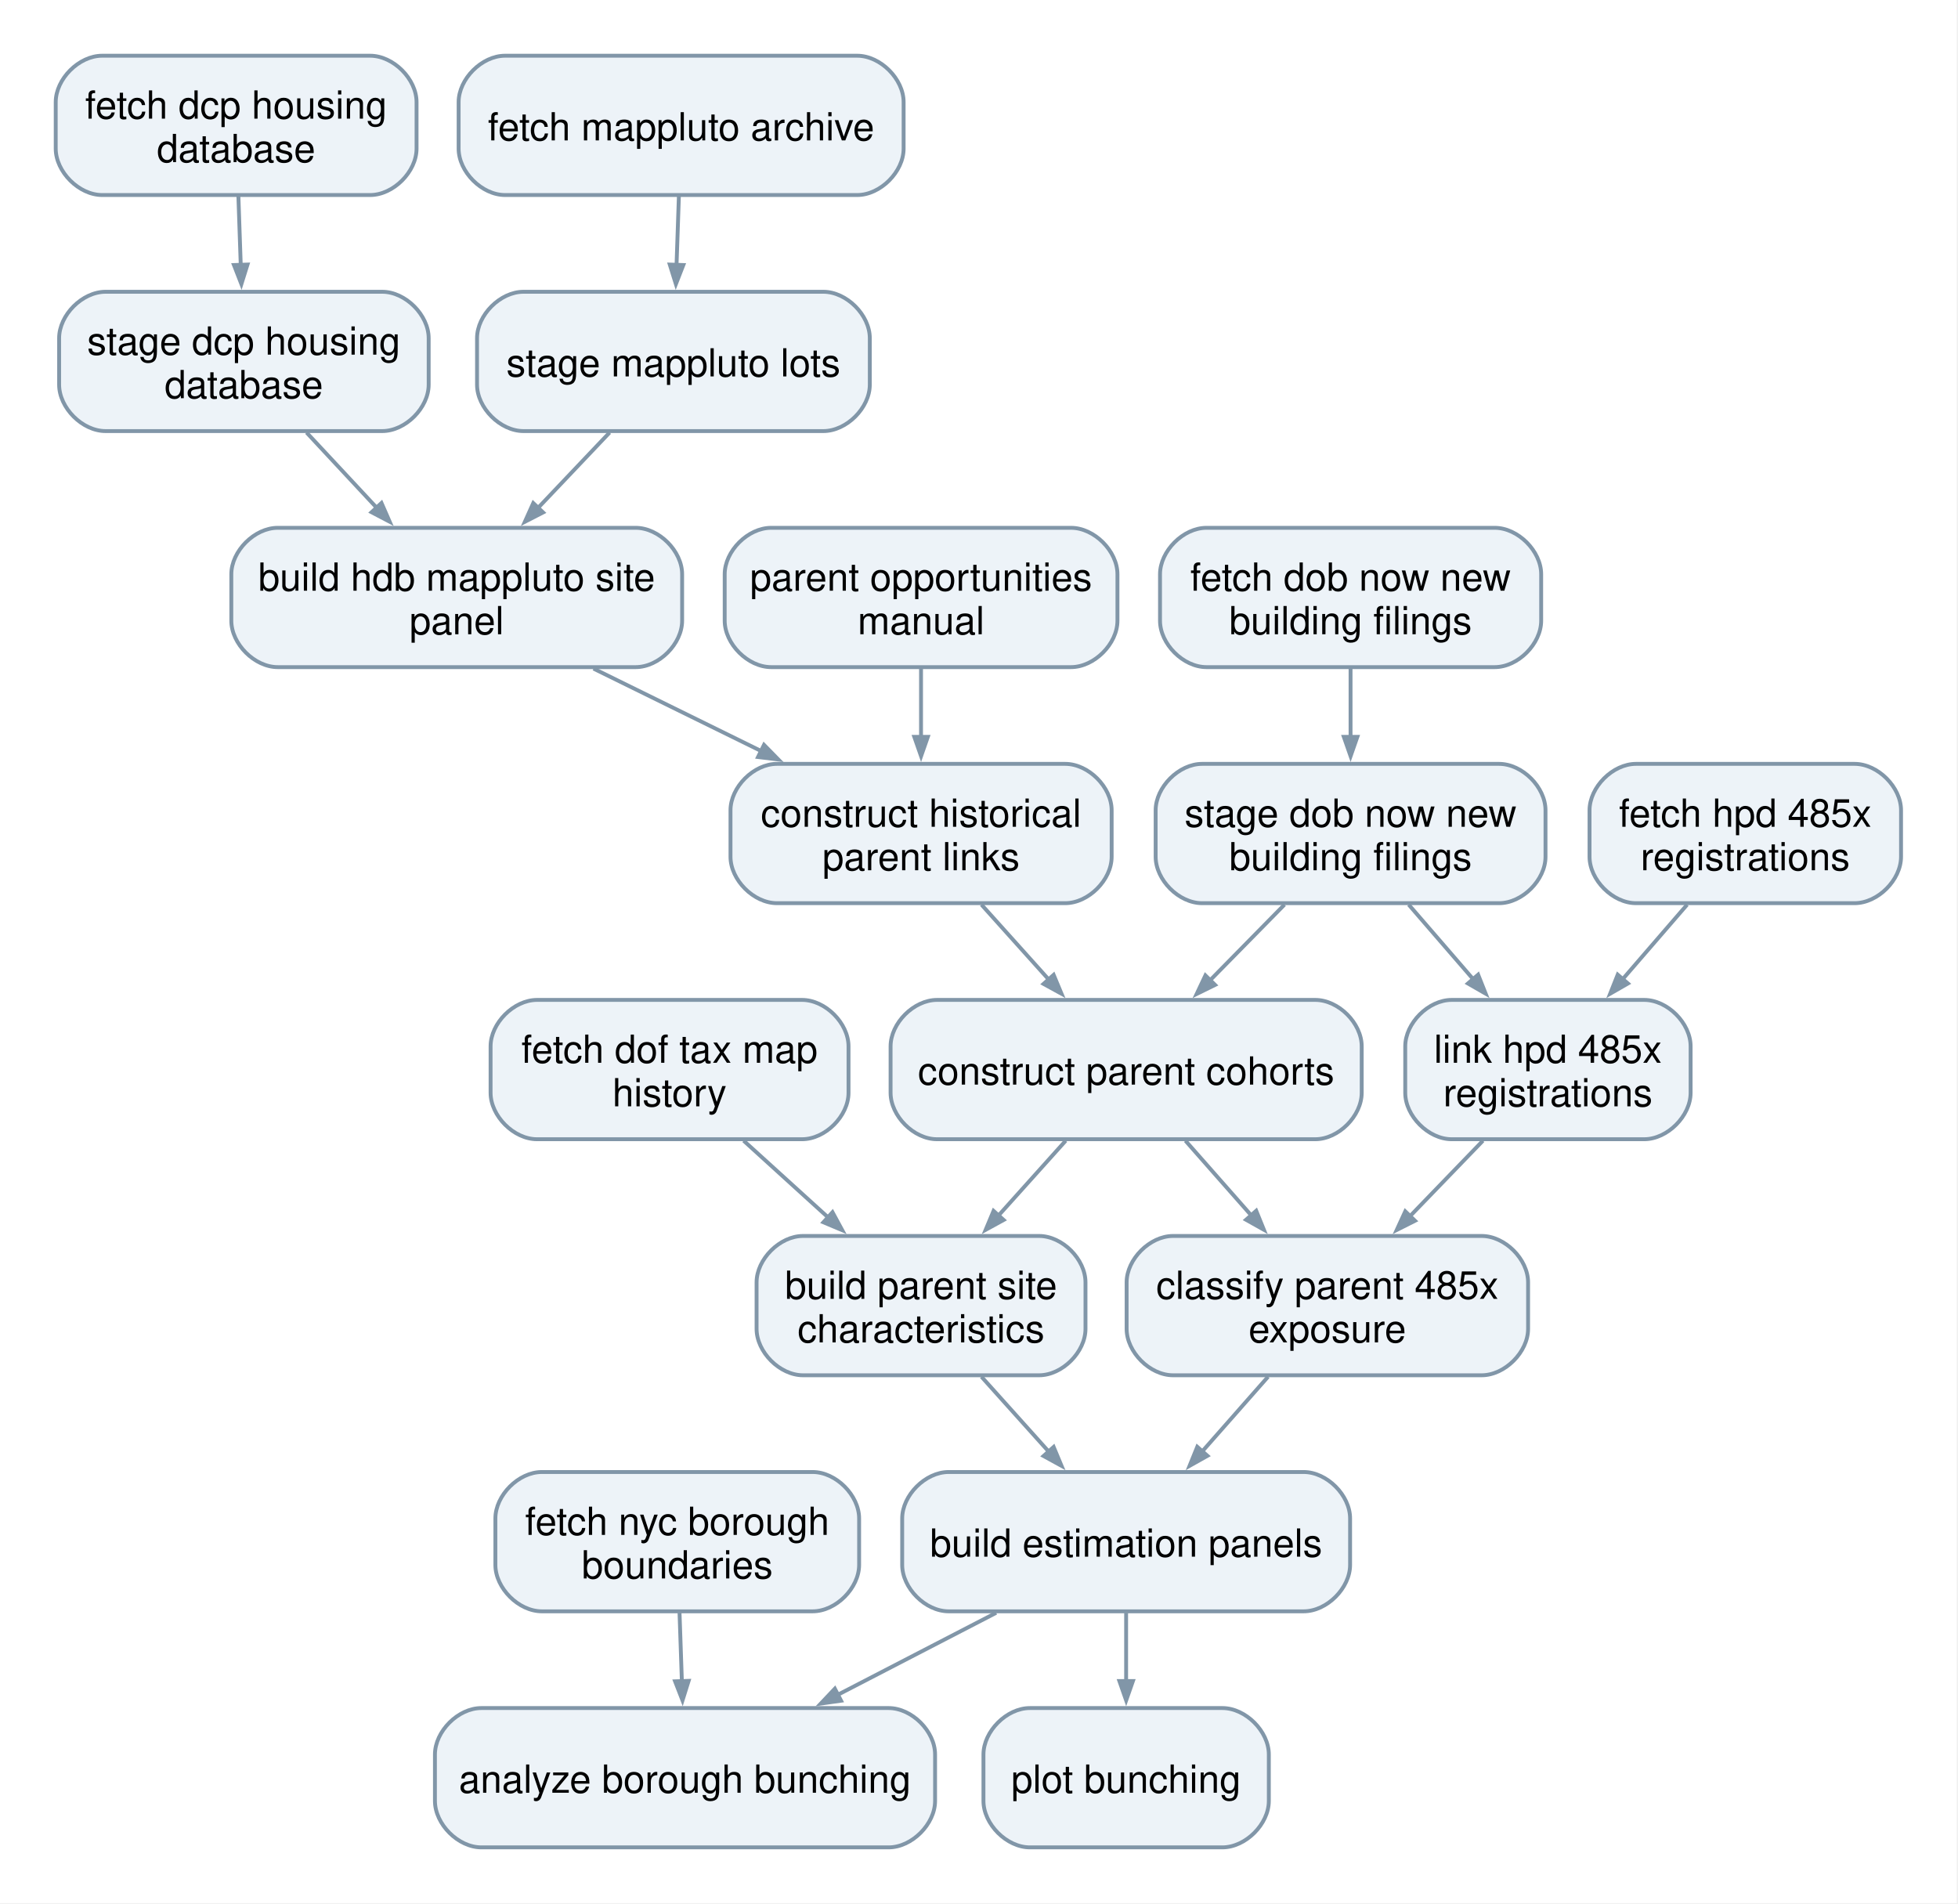
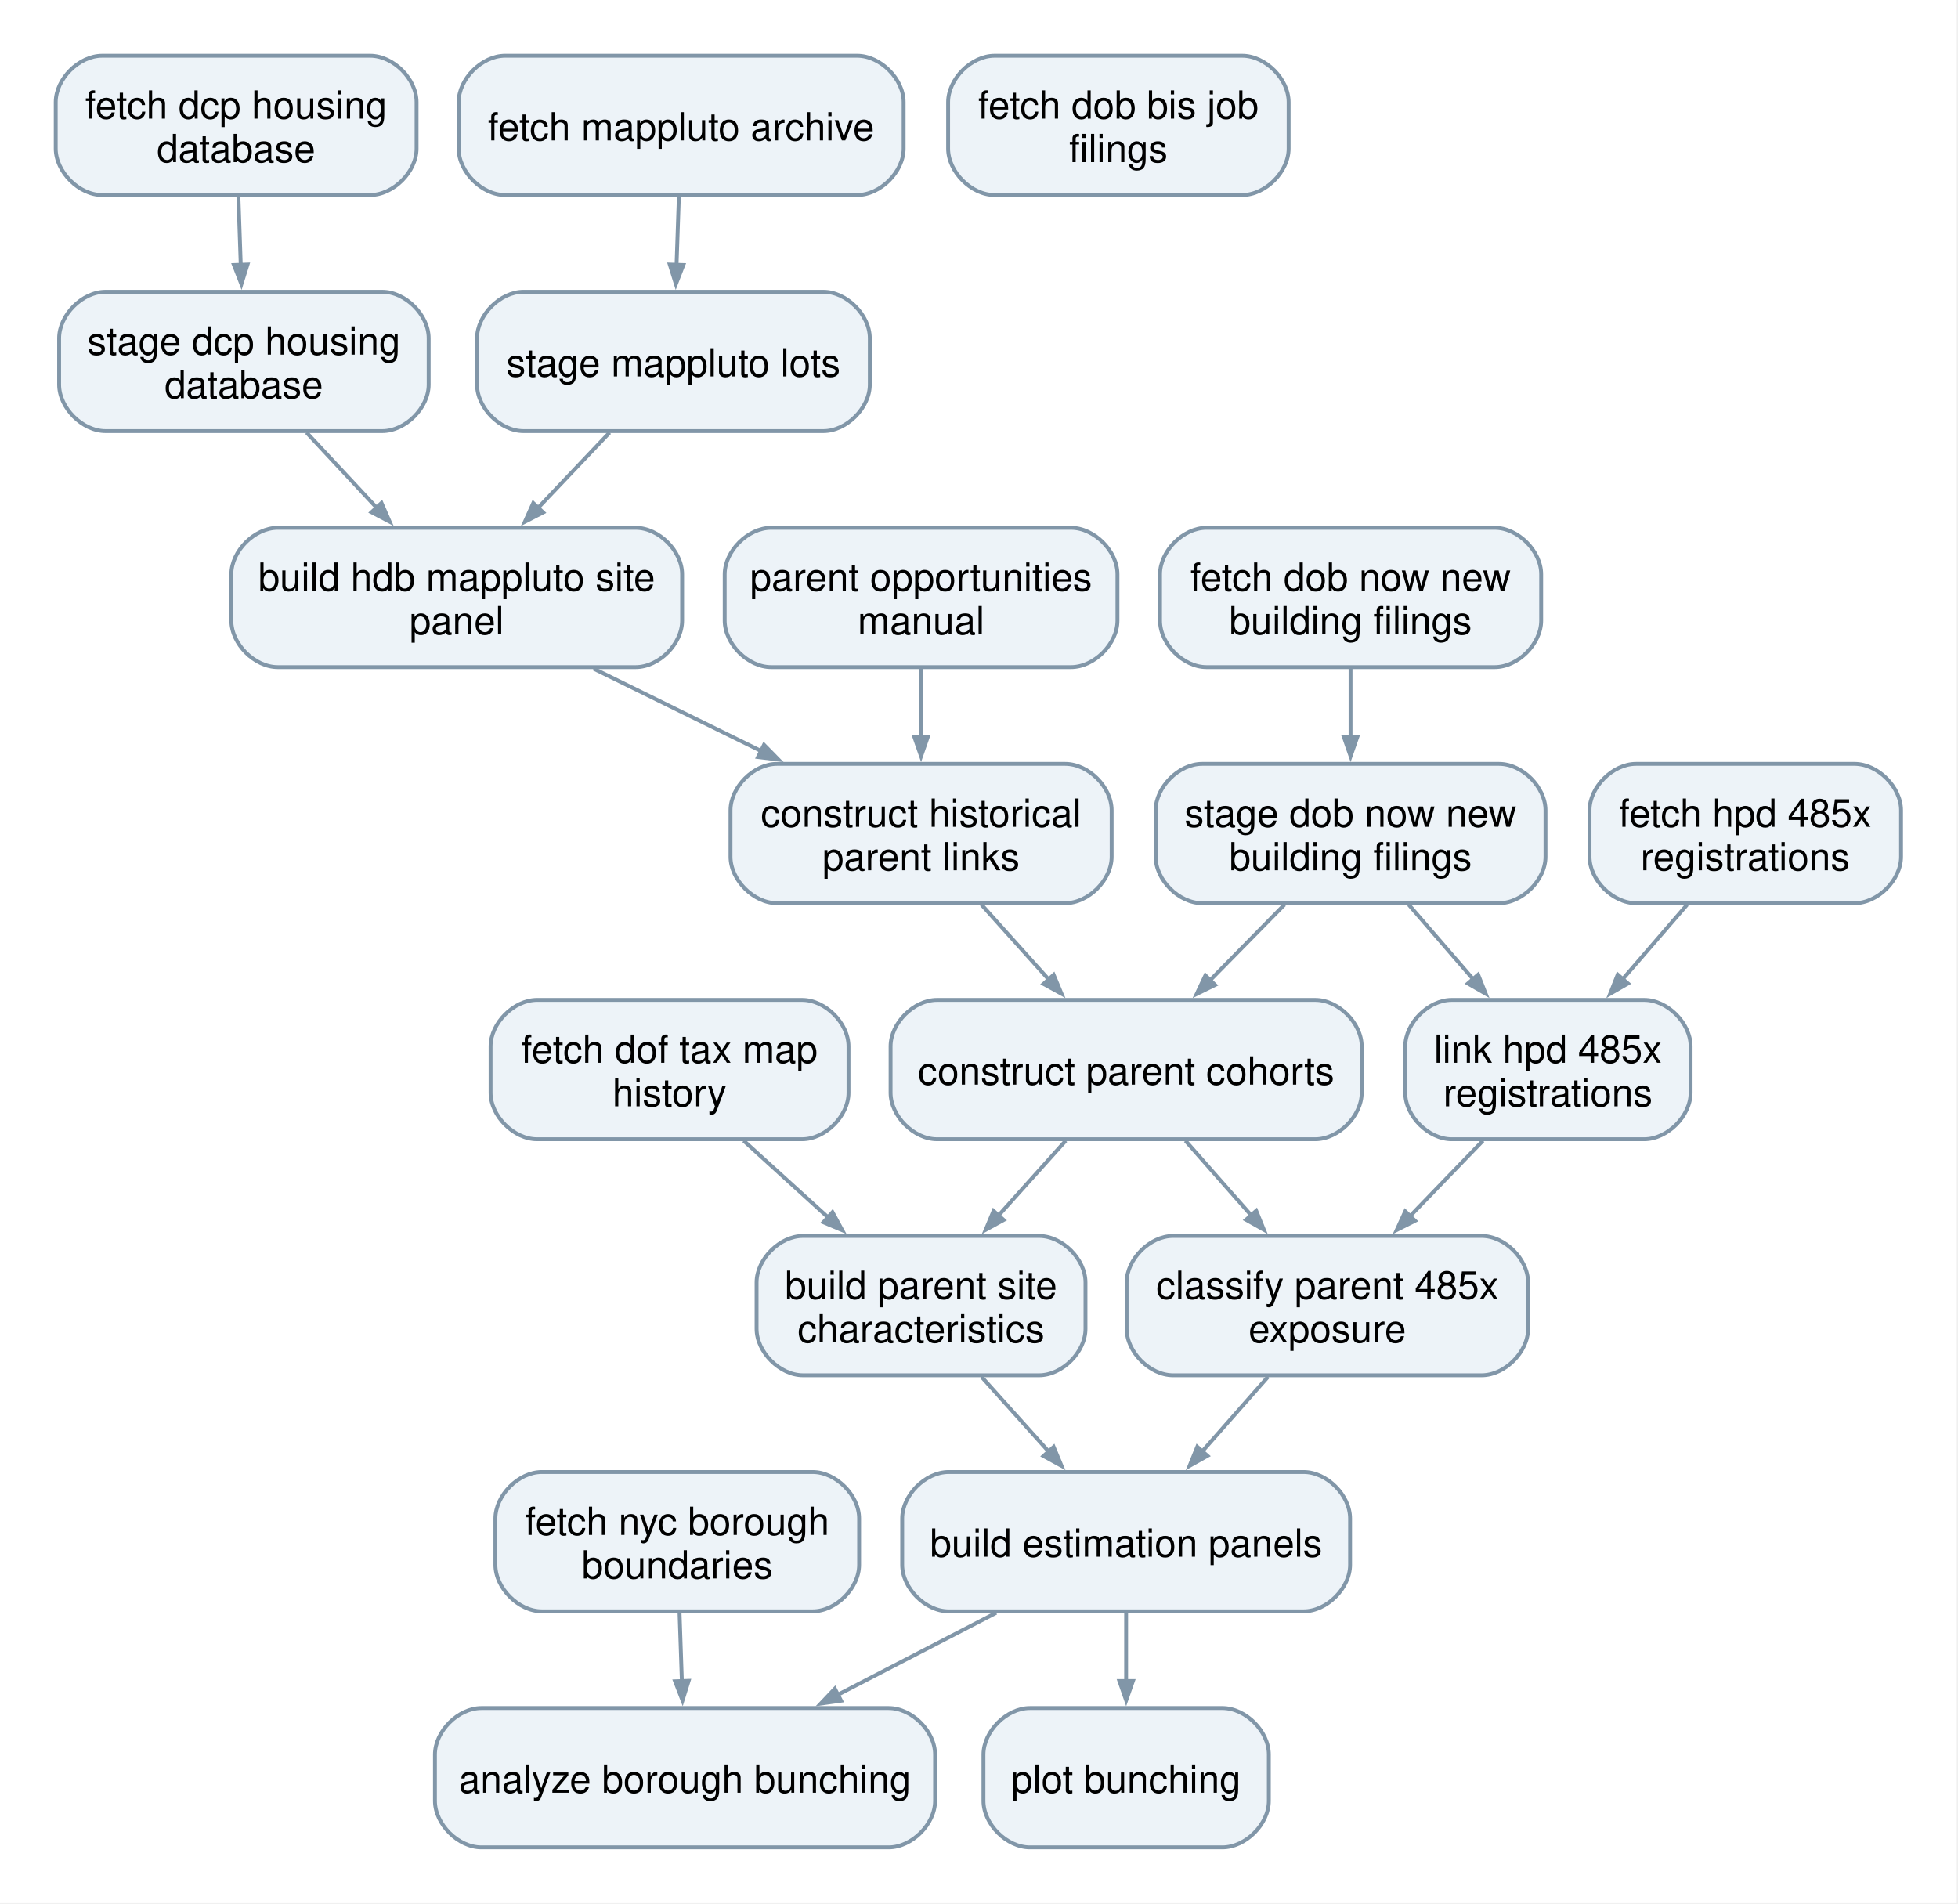
<svg xmlns="http://www.w3.org/2000/svg" width="506pt" height="492pt" viewBox="0.00 0.00 506.00 492.00">
  <g id="graph0" class="graph" transform="scale(1 1) rotate(0) translate(14.4 477.4)">
    <polygon fill="white" stroke="none" points="-14.4,14.4 -14.4,-477.4 491.27,-477.4 491.27,14.4 -14.4,14.4" />
    <g id="node1" class="node">
      <path fill="#edf3f8" stroke="#8196a8" d="M215.25,-36C215.25,-36 110,-36 110,-36 104,-36 98,-30 98,-24 98,-24 98,-12 98,-12 98,-6 104,0 110,0 110,0 215.25,0 215.25,0 221.25,0 227.25,-6 227.25,-12 227.25,-12 227.25,-24 227.25,-24 227.25,-30 221.25,-36 215.25,-36" />
      <text xml:space="preserve" text-anchor="middle" x="162.62" y="-14.12" font-family="Helvetica,sans-Serif" font-size="10.00">analyze borough bunching</text>
    </g>
    <g id="node2" class="node">
      <path fill="#edf3f8" stroke="#8196a8" d="M322.5,-97C322.5,-97 230.75,-97 230.75,-97 224.75,-97 218.75,-91 218.75,-85 218.75,-85 218.75,-73 218.75,-73 218.75,-67 224.75,-61 230.75,-61 230.75,-61 322.5,-61 322.5,-61 328.5,-61 334.5,-67 334.5,-73 334.5,-73 334.5,-85 334.5,-85 334.5,-91 328.5,-97 322.5,-97" />
      <text xml:space="preserve" text-anchor="middle" x="276.62" y="-75.12" font-family="Helvetica,sans-Serif" font-size="10.00">build estimation panels</text>
    </g>
    <g id="edge1" class="edge">
      <path fill="none" stroke="#8196a8" d="M243.04,-60.62C230.16,-53.95 215.36,-46.29 202,-39.38" />
      <polygon fill="#8196a8" stroke="#8196a8" points="202.96,-37.9 197.71,-37.16 201.35,-41.01 202.96,-37.9" />
    </g>
    <g id="node3" class="node">
      <path fill="#edf3f8" stroke="#8196a8" d="M301.5,-36C301.5,-36 251.75,-36 251.75,-36 245.75,-36 239.75,-30 239.75,-24 239.75,-24 239.75,-12 239.75,-12 239.75,-6 245.75,0 251.75,0 251.75,0 301.5,0 301.5,0 307.5,0 313.5,-6 313.5,-12 313.5,-12 313.5,-24 313.5,-24 313.5,-30 307.5,-36 301.5,-36" />
      <text xml:space="preserve" text-anchor="middle" x="276.62" y="-14.12" font-family="Helvetica,sans-Serif" font-size="10.00">plot bunching</text>
    </g>
    <g id="edge2" class="edge">
      <path fill="none" stroke="#8196a8" d="M276.62,-60.62C276.62,-55.03 276.62,-48.73 276.62,-42.76" />
      <polygon fill="#8196a8" stroke="#8196a8" points="278.38,-42.98 276.63,-37.98 274.88,-42.98 278.38,-42.98" />
    </g>
    <g id="node4" class="node">
      <path fill="#edf3f8" stroke="#8196a8" d="M149.88,-341C149.88,-341 57.38,-341 57.38,-341 51.38,-341 45.38,-335 45.38,-329 45.38,-329 45.38,-317 45.38,-317 45.38,-311 51.38,-305 57.38,-305 57.38,-305 149.88,-305 149.88,-305 155.88,-305 161.88,-311 161.88,-317 161.88,-317 161.88,-329 161.88,-329 161.88,-335 155.88,-341 149.88,-341" />
      <text xml:space="preserve" text-anchor="middle" x="103.62" y="-324.75" font-family="Helvetica,sans-Serif" font-size="10.00">build hdb mappluto site</text>
      <text xml:space="preserve" text-anchor="middle" x="103.62" y="-313.5" font-family="Helvetica,sans-Serif" font-size="10.00">panel</text>
    </g>
    <g id="node5" class="node">
      <path fill="#edf3f8" stroke="#8196a8" d="M260.88,-280C260.88,-280 186.38,-280 186.38,-280 180.38,-280 174.38,-274 174.38,-268 174.38,-268 174.38,-256 174.38,-256 174.38,-250 180.38,-244 186.38,-244 186.38,-244 260.88,-244 260.88,-244 266.88,-244 272.88,-250 272.88,-256 272.88,-256 272.88,-268 272.88,-268 272.88,-274 266.88,-280 260.88,-280" />
      <text xml:space="preserve" text-anchor="middle" x="223.62" y="-263.75" font-family="Helvetica,sans-Serif" font-size="10.00">construct historical</text>
      <text xml:space="preserve" text-anchor="middle" x="223.62" y="-252.5" font-family="Helvetica,sans-Serif" font-size="10.00">parent links</text>
    </g>
    <g id="edge3" class="edge">
      <path fill="none" stroke="#8196a8" d="M138.98,-304.62C152.65,-297.9 168.39,-290.16 182.56,-283.19" />
      <polygon fill="#8196a8" stroke="#8196a8" points="183.04,-284.91 186.75,-281.13 181.49,-281.77 183.04,-284.91" />
    </g>
    <g id="node8" class="node">
      <path fill="#edf3f8" stroke="#8196a8" d="M325.5,-219C325.5,-219 227.75,-219 227.75,-219 221.75,-219 215.75,-213 215.75,-207 215.75,-207 215.75,-195 215.75,-195 215.75,-189 221.75,-183 227.75,-183 227.75,-183 325.5,-183 325.5,-183 331.5,-183 337.5,-189 337.5,-195 337.5,-195 337.5,-207 337.5,-207 337.5,-213 331.5,-219 325.5,-219" />
      <text xml:space="preserve" text-anchor="middle" x="276.62" y="-197.12" font-family="Helvetica,sans-Serif" font-size="10.00">construct parent cohorts</text>
    </g>
    <g id="edge6" class="edge">
      <path fill="none" stroke="#8196a8" d="M239.24,-243.62C244.69,-237.55 250.88,-230.65 256.64,-224.25" />
      <polygon fill="#8196a8" stroke="#8196a8" points="257.89,-225.48 259.93,-220.59 255.28,-223.14 257.89,-225.48" />
    </g>
    <g id="node6" class="node">
      <path fill="#edf3f8" stroke="#8196a8" d="M254.12,-158C254.12,-158 193.12,-158 193.12,-158 187.12,-158 181.12,-152 181.12,-146 181.12,-146 181.12,-134 181.12,-134 181.12,-128 187.12,-122 193.12,-122 193.12,-122 254.12,-122 254.12,-122 260.12,-122 266.12,-128 266.12,-134 266.12,-134 266.12,-146 266.12,-146 266.12,-152 260.12,-158 254.12,-158" />
      <text xml:space="preserve" text-anchor="middle" x="223.62" y="-141.75" font-family="Helvetica,sans-Serif" font-size="10.00">build parent site</text>
      <text xml:space="preserve" text-anchor="middle" x="223.62" y="-130.5" font-family="Helvetica,sans-Serif" font-size="10.00">characteristics</text>
    </g>
    <g id="edge4" class="edge">
      <path fill="none" stroke="#8196a8" d="M239.24,-121.62C244.69,-115.55 250.88,-108.65 256.64,-102.25" />
      <polygon fill="#8196a8" stroke="#8196a8" points="257.89,-103.48 259.93,-98.59 255.28,-101.14 257.89,-103.48" />
    </g>
    <g id="node7" class="node">
      <path fill="#edf3f8" stroke="#8196a8" d="M368.5,-158C368.5,-158 288.75,-158 288.75,-158 282.75,-158 276.75,-152 276.75,-146 276.75,-146 276.75,-134 276.75,-134 276.75,-128 282.75,-122 288.75,-122 288.75,-122 368.5,-122 368.5,-122 374.5,-122 380.5,-128 380.5,-134 380.5,-134 380.5,-146 380.5,-146 380.5,-152 374.5,-158 368.5,-158" />
      <text xml:space="preserve" text-anchor="middle" x="328.62" y="-141.75" font-family="Helvetica,sans-Serif" font-size="10.00">classify parent 485x</text>
      <text xml:space="preserve" text-anchor="middle" x="328.62" y="-130.5" font-family="Helvetica,sans-Serif" font-size="10.00">exposure</text>
    </g>
    <g id="edge5" class="edge">
      <path fill="none" stroke="#8196a8" d="M313.3,-121.62C307.96,-115.55 301.88,-108.65 296.23,-102.25" />
      <polygon fill="#8196a8" stroke="#8196a8" points="297.64,-101.19 293.02,-98.6 295.01,-103.51 297.64,-101.19" />
    </g>
    <g id="edge7" class="edge">
      <path fill="none" stroke="#8196a8" d="M261.01,-182.62C255.56,-176.55 249.37,-169.65 243.61,-163.25" />
      <polygon fill="#8196a8" stroke="#8196a8" points="244.97,-162.14 240.32,-159.59 242.36,-164.48 244.97,-162.14" />
    </g>
    <g id="edge8" class="edge">
      <path fill="none" stroke="#8196a8" d="M291.95,-182.62C297.29,-176.55 303.37,-169.65 309.02,-163.25" />
      <polygon fill="#8196a8" stroke="#8196a8" points="310.24,-164.51 312.23,-159.6 307.61,-162.19 310.24,-164.51" />
    </g>
    <g id="node9" class="node">
      <path fill="#edf3f8" stroke="#8196a8" d="M81.25,-463C81.25,-463 12,-463 12,-463 6,-463 0,-457 0,-451 0,-451 0,-439 0,-439 0,-433 6,-427 12,-427 12,-427 81.25,-427 81.25,-427 87.25,-427 93.25,-433 93.25,-439 93.25,-439 93.25,-451 93.25,-451 93.25,-457 87.25,-463 81.25,-463" />
      <text xml:space="preserve" text-anchor="middle" x="46.62" y="-446.75" font-family="Helvetica,sans-Serif" font-size="10.00">fetch dcp housing</text>
      <text xml:space="preserve" text-anchor="middle" x="46.62" y="-435.5" font-family="Helvetica,sans-Serif" font-size="10.00">database</text>
    </g>
    <g id="node10" class="node">
      <path fill="#edf3f8" stroke="#8196a8" d="M84.38,-402C84.38,-402 12.88,-402 12.88,-402 6.87,-402 0.88,-396 0.88,-390 0.88,-390 0.88,-378 0.88,-378 0.88,-372 6.88,-366 12.88,-366 12.88,-366 84.38,-366 84.38,-366 90.38,-366 96.38,-372 96.38,-378 96.38,-378 96.38,-390 96.38,-390 96.38,-396 90.38,-402 84.38,-402" />
      <text xml:space="preserve" text-anchor="middle" x="48.62" y="-385.75" font-family="Helvetica,sans-Serif" font-size="10.00">stage dcp housing</text>
      <text xml:space="preserve" text-anchor="middle" x="48.62" y="-374.5" font-family="Helvetica,sans-Serif" font-size="10.00">database</text>
    </g>
    <g id="edge9" class="edge">
      <path fill="none" stroke="#8196a8" d="M47.21,-426.62C47.4,-421.03 47.62,-414.73 47.82,-408.76" />
      <polygon fill="#8196a8" stroke="#8196a8" points="49.56,-409.03 47.98,-403.98 46.06,-408.91 49.56,-409.03" />
    </g>
    <g id="edge17" class="edge">
      <path fill="none" stroke="#8196a8" d="M64.83,-365.62C70.6,-359.43 77.17,-352.38 83.24,-345.87" />
      <polygon fill="#8196a8" stroke="#8196a8" points="84.19,-347.42 86.31,-342.57 81.62,-345.03 84.19,-347.42" />
    </g>
    <g id="node11" class="node">
+       <path fill="#edf3f8" stroke="#8196a8" d="M306.62,-463C306.62,-463 242.62,-463 242.62,-463 236.62,-463 230.62,-457 230.62,-451 230.62,-451 230.62,-439 230.62,-439 230.62,-433 236.62,-427 242.62,-427 242.62,-427 306.62,-427 306.62,-427 312.62,-427 318.62,-433 318.62,-439 318.62,-439 318.62,-451 318.62,-451 318.62,-457 312.62,-463 306.62,-463" />
+       <text xml:space="preserve" text-anchor="middle" x="274.62" y="-446.75" font-family="Helvetica,sans-Serif" font-size="10.00">fetch dob bis job</text>
+       <text xml:space="preserve" text-anchor="middle" x="274.62" y="-435.5" font-family="Helvetica,sans-Serif" font-size="10.00">filings</text>
+     </g>
+     <g id="node12" class="node">
      <path fill="#edf3f8" stroke="#8196a8" d="M371.88,-341C371.88,-341 297.38,-341 297.38,-341 291.38,-341 285.38,-335 285.38,-329 285.38,-329 285.38,-317 285.38,-317 285.38,-311 291.38,-305 297.38,-305 297.38,-305 371.88,-305 371.88,-305 377.88,-305 383.88,-311 383.88,-317 383.88,-317 383.88,-329 383.88,-329 383.88,-335 377.88,-341 371.88,-341" />
      <text xml:space="preserve" text-anchor="middle" x="334.62" y="-324.75" font-family="Helvetica,sans-Serif" font-size="10.00">fetch dob now new</text>
      <text xml:space="preserve" text-anchor="middle" x="334.62" y="-313.5" font-family="Helvetica,sans-Serif" font-size="10.00">building filings</text>
    </g>
-     <g id="node12" class="node">
+     <g id="node13" class="node">
      <path fill="#edf3f8" stroke="#8196a8" d="M373,-280C373,-280 296.25,-280 296.25,-280 290.25,-280 284.25,-274 284.25,-268 284.25,-268 284.25,-256 284.25,-256 284.25,-250 290.25,-244 296.25,-244 296.25,-244 373,-244 373,-244 379,-244 385,-250 385,-256 385,-256 385,-268 385,-268 385,-274 379,-280 373,-280" />
      <text xml:space="preserve" text-anchor="middle" x="334.62" y="-263.75" font-family="Helvetica,sans-Serif" font-size="10.00">stage dob now new</text>
      <text xml:space="preserve" text-anchor="middle" x="334.62" y="-252.5" font-family="Helvetica,sans-Serif" font-size="10.00">building filings</text>
    </g>
    <g id="edge10" class="edge">
      <path fill="none" stroke="#8196a8" d="M334.62,-304.62C334.62,-299.03 334.62,-292.73 334.62,-286.76" />
      <polygon fill="#8196a8" stroke="#8196a8" points="336.38,-286.98 334.63,-281.98 332.88,-286.98 336.38,-286.98" />
    </g>
    <g id="edge18" class="edge">
      <path fill="none" stroke="#8196a8" d="M317.54,-243.62C311.46,-237.43 304.53,-230.38 298.12,-223.87" />
      <polygon fill="#8196a8" stroke="#8196a8" points="299.61,-222.88 294.85,-220.54 297.11,-225.33 299.61,-222.88" />
    </g>
-     <g id="node15" class="node">
+     <g id="node16" class="node">
      <path fill="#edf3f8" stroke="#8196a8" d="M410.5,-219C410.5,-219 360.75,-219 360.75,-219 354.75,-219 348.75,-213 348.75,-207 348.75,-207 348.75,-195 348.75,-195 348.75,-189 354.75,-183 360.75,-183 360.75,-183 410.5,-183 410.5,-183 416.5,-183 422.5,-189 422.5,-195 422.5,-195 422.5,-207 422.5,-207 422.5,-213 416.5,-219 410.5,-219" />
      <text xml:space="preserve" text-anchor="middle" x="385.62" y="-202.75" font-family="Helvetica,sans-Serif" font-size="10.00">link hpd 485x</text>
      <text xml:space="preserve" text-anchor="middle" x="385.62" y="-191.5" font-family="Helvetica,sans-Serif" font-size="10.00">registrations</text>
    </g>
    <g id="edge19" class="edge">
      <path fill="none" stroke="#8196a8" d="M349.65,-243.62C354.9,-237.55 360.86,-230.65 366.4,-224.25" />
      <polygon fill="#8196a8" stroke="#8196a8" points="367.59,-225.53 369.54,-220.61 364.95,-223.25 367.59,-225.53" />
    </g>
-     <g id="node13" class="node">
+     <g id="node14" class="node">
      <path fill="#edf3f8" stroke="#8196a8" d="M192.88,-219C192.88,-219 124.38,-219 124.38,-219 118.38,-219 112.38,-213 112.38,-207 112.38,-207 112.38,-195 112.38,-195 112.38,-189 118.38,-183 124.38,-183 124.38,-183 192.88,-183 192.88,-183 198.88,-183 204.88,-189 204.88,-195 204.88,-195 204.88,-207 204.88,-207 204.88,-213 198.88,-219 192.88,-219" />
      <text xml:space="preserve" text-anchor="middle" x="158.62" y="-202.75" font-family="Helvetica,sans-Serif" font-size="10.00">fetch dof tax map</text>
      <text xml:space="preserve" text-anchor="middle" x="158.62" y="-191.5" font-family="Helvetica,sans-Serif" font-size="10.00">history</text>
    </g>
    <g id="edge11" class="edge">
      <path fill="none" stroke="#8196a8" d="M177.78,-182.62C184.72,-176.31 192.65,-169.11 199.94,-162.49" />
      <polygon fill="#8196a8" stroke="#8196a8" points="200.74,-164.14 203.27,-159.48 198.39,-161.54 200.74,-164.14" />
    </g>
-     <g id="node14" class="node">
+     <g id="node15" class="node">
      <path fill="#edf3f8" stroke="#8196a8" d="M464.88,-280C464.88,-280 408.38,-280 408.38,-280 402.38,-280 396.38,-274 396.38,-268 396.38,-268 396.38,-256 396.38,-256 396.38,-250 402.38,-244 408.38,-244 408.38,-244 464.88,-244 464.88,-244 470.88,-244 476.88,-250 476.88,-256 476.88,-256 476.88,-268 476.88,-268 476.88,-274 470.88,-280 464.88,-280" />
      <text xml:space="preserve" text-anchor="middle" x="436.62" y="-263.75" font-family="Helvetica,sans-Serif" font-size="10.00">fetch hpd 485x</text>
      <text xml:space="preserve" text-anchor="middle" x="436.62" y="-252.5" font-family="Helvetica,sans-Serif" font-size="10.00">registrations</text>
    </g>
    <g id="edge12" class="edge">
      <path fill="none" stroke="#8196a8" d="M421.6,-243.62C416.35,-237.55 410.39,-230.65 404.85,-224.25" />
      <polygon fill="#8196a8" stroke="#8196a8" points="406.3,-223.25 401.71,-220.61 403.66,-225.53 406.3,-223.25" />
    </g>
    <g id="edge15" class="edge">
      <path fill="none" stroke="#8196a8" d="M368.83,-182.62C362.85,-176.43 356.05,-169.38 349.75,-162.87" />
      <polygon fill="#8196a8" stroke="#8196a8" points="351.28,-161.93 346.55,-159.55 348.76,-164.36 351.28,-161.93" />
    </g>
-     <g id="node16" class="node">
+     <g id="node17" class="node">
      <path fill="#edf3f8" stroke="#8196a8" d="M207.12,-463C207.12,-463 116.12,-463 116.12,-463 110.12,-463 104.12,-457 104.12,-451 104.12,-451 104.12,-439 104.12,-439 104.12,-433 110.12,-427 116.12,-427 116.12,-427 207.12,-427 207.12,-427 213.12,-427 219.12,-433 219.12,-439 219.12,-439 219.12,-451 219.12,-451 219.12,-457 213.12,-463 207.12,-463" />
      <text xml:space="preserve" text-anchor="middle" x="161.62" y="-441.12" font-family="Helvetica,sans-Serif" font-size="10.00">fetch mappluto archive</text>
    </g>
-     <g id="node17" class="node">
+     <g id="node18" class="node">
      <path fill="#edf3f8" stroke="#8196a8" d="M198.38,-402C198.38,-402 120.88,-402 120.88,-402 114.88,-402 108.88,-396 108.88,-390 108.88,-390 108.88,-378 108.88,-378 108.88,-372 114.88,-366 120.88,-366 120.88,-366 198.38,-366 198.38,-366 204.38,-366 210.38,-372 210.38,-378 210.38,-378 210.38,-390 210.38,-390 210.38,-396 204.38,-402 198.38,-402" />
      <text xml:space="preserve" text-anchor="middle" x="159.62" y="-380.12" font-family="Helvetica,sans-Serif" font-size="10.00">stage mappluto lots</text>
    </g>
    <g id="edge13" class="edge">
      <path fill="none" stroke="#8196a8" d="M161.04,-426.62C160.85,-421.03 160.63,-414.73 160.43,-408.76" />
      <polygon fill="#8196a8" stroke="#8196a8" points="162.19,-408.91 160.27,-403.98 158.69,-409.03 162.19,-408.91" />
    </g>
    <g id="edge20" class="edge">
      <path fill="none" stroke="#8196a8" d="M143.13,-365.62C137.25,-359.43 130.57,-352.38 124.38,-345.87" />
      <polygon fill="#8196a8" stroke="#8196a8" points="125.95,-344.98 121.24,-342.56 123.41,-347.39 125.95,-344.98" />
    </g>
-     <g id="node18" class="node">
+     <g id="node19" class="node">
      <path fill="#edf3f8" stroke="#8196a8" d="M195.62,-97C195.62,-97 125.62,-97 125.62,-97 119.62,-97 113.62,-91 113.62,-85 113.62,-85 113.62,-73 113.62,-73 113.62,-67 119.62,-61 125.62,-61 125.62,-61 195.62,-61 195.62,-61 201.62,-61 207.62,-67 207.62,-73 207.62,-73 207.62,-85 207.62,-85 207.62,-91 201.62,-97 195.62,-97" />
      <text xml:space="preserve" text-anchor="middle" x="160.62" y="-80.75" font-family="Helvetica,sans-Serif" font-size="10.00">fetch nyc borough</text>
      <text xml:space="preserve" text-anchor="middle" x="160.62" y="-69.5" font-family="Helvetica,sans-Serif" font-size="10.00">boundaries</text>
    </g>
    <g id="edge14" class="edge">
      <path fill="none" stroke="#8196a8" d="M161.21,-60.62C161.4,-55.03 161.62,-48.73 161.82,-42.76" />
      <polygon fill="#8196a8" stroke="#8196a8" points="163.56,-43.03 161.98,-37.98 160.06,-42.91 163.56,-43.03" />
    </g>
-     <g id="node19" class="node">
+     <g id="node20" class="node">
      <path fill="#edf3f8" stroke="#8196a8" d="M262.38,-341C262.38,-341 184.88,-341 184.88,-341 178.88,-341 172.88,-335 172.88,-329 172.88,-329 172.88,-317 172.88,-317 172.88,-311 178.88,-305 184.88,-305 184.88,-305 262.38,-305 262.38,-305 268.38,-305 274.38,-311 274.38,-317 274.38,-317 274.38,-329 274.38,-329 274.38,-335 268.38,-341 262.38,-341" />
      <text xml:space="preserve" text-anchor="middle" x="223.62" y="-324.75" font-family="Helvetica,sans-Serif" font-size="10.00">parent opportunities</text>
      <text xml:space="preserve" text-anchor="middle" x="223.62" y="-313.5" font-family="Helvetica,sans-Serif" font-size="10.00">manual</text>
    </g>
    <g id="edge16" class="edge">
      <path fill="none" stroke="#8196a8" d="M223.62,-304.62C223.62,-299.03 223.62,-292.73 223.62,-286.76" />
      <polygon fill="#8196a8" stroke="#8196a8" points="225.38,-286.98 223.63,-281.98 221.88,-286.98 225.38,-286.98" />
    </g>
  </g>
</svg>
